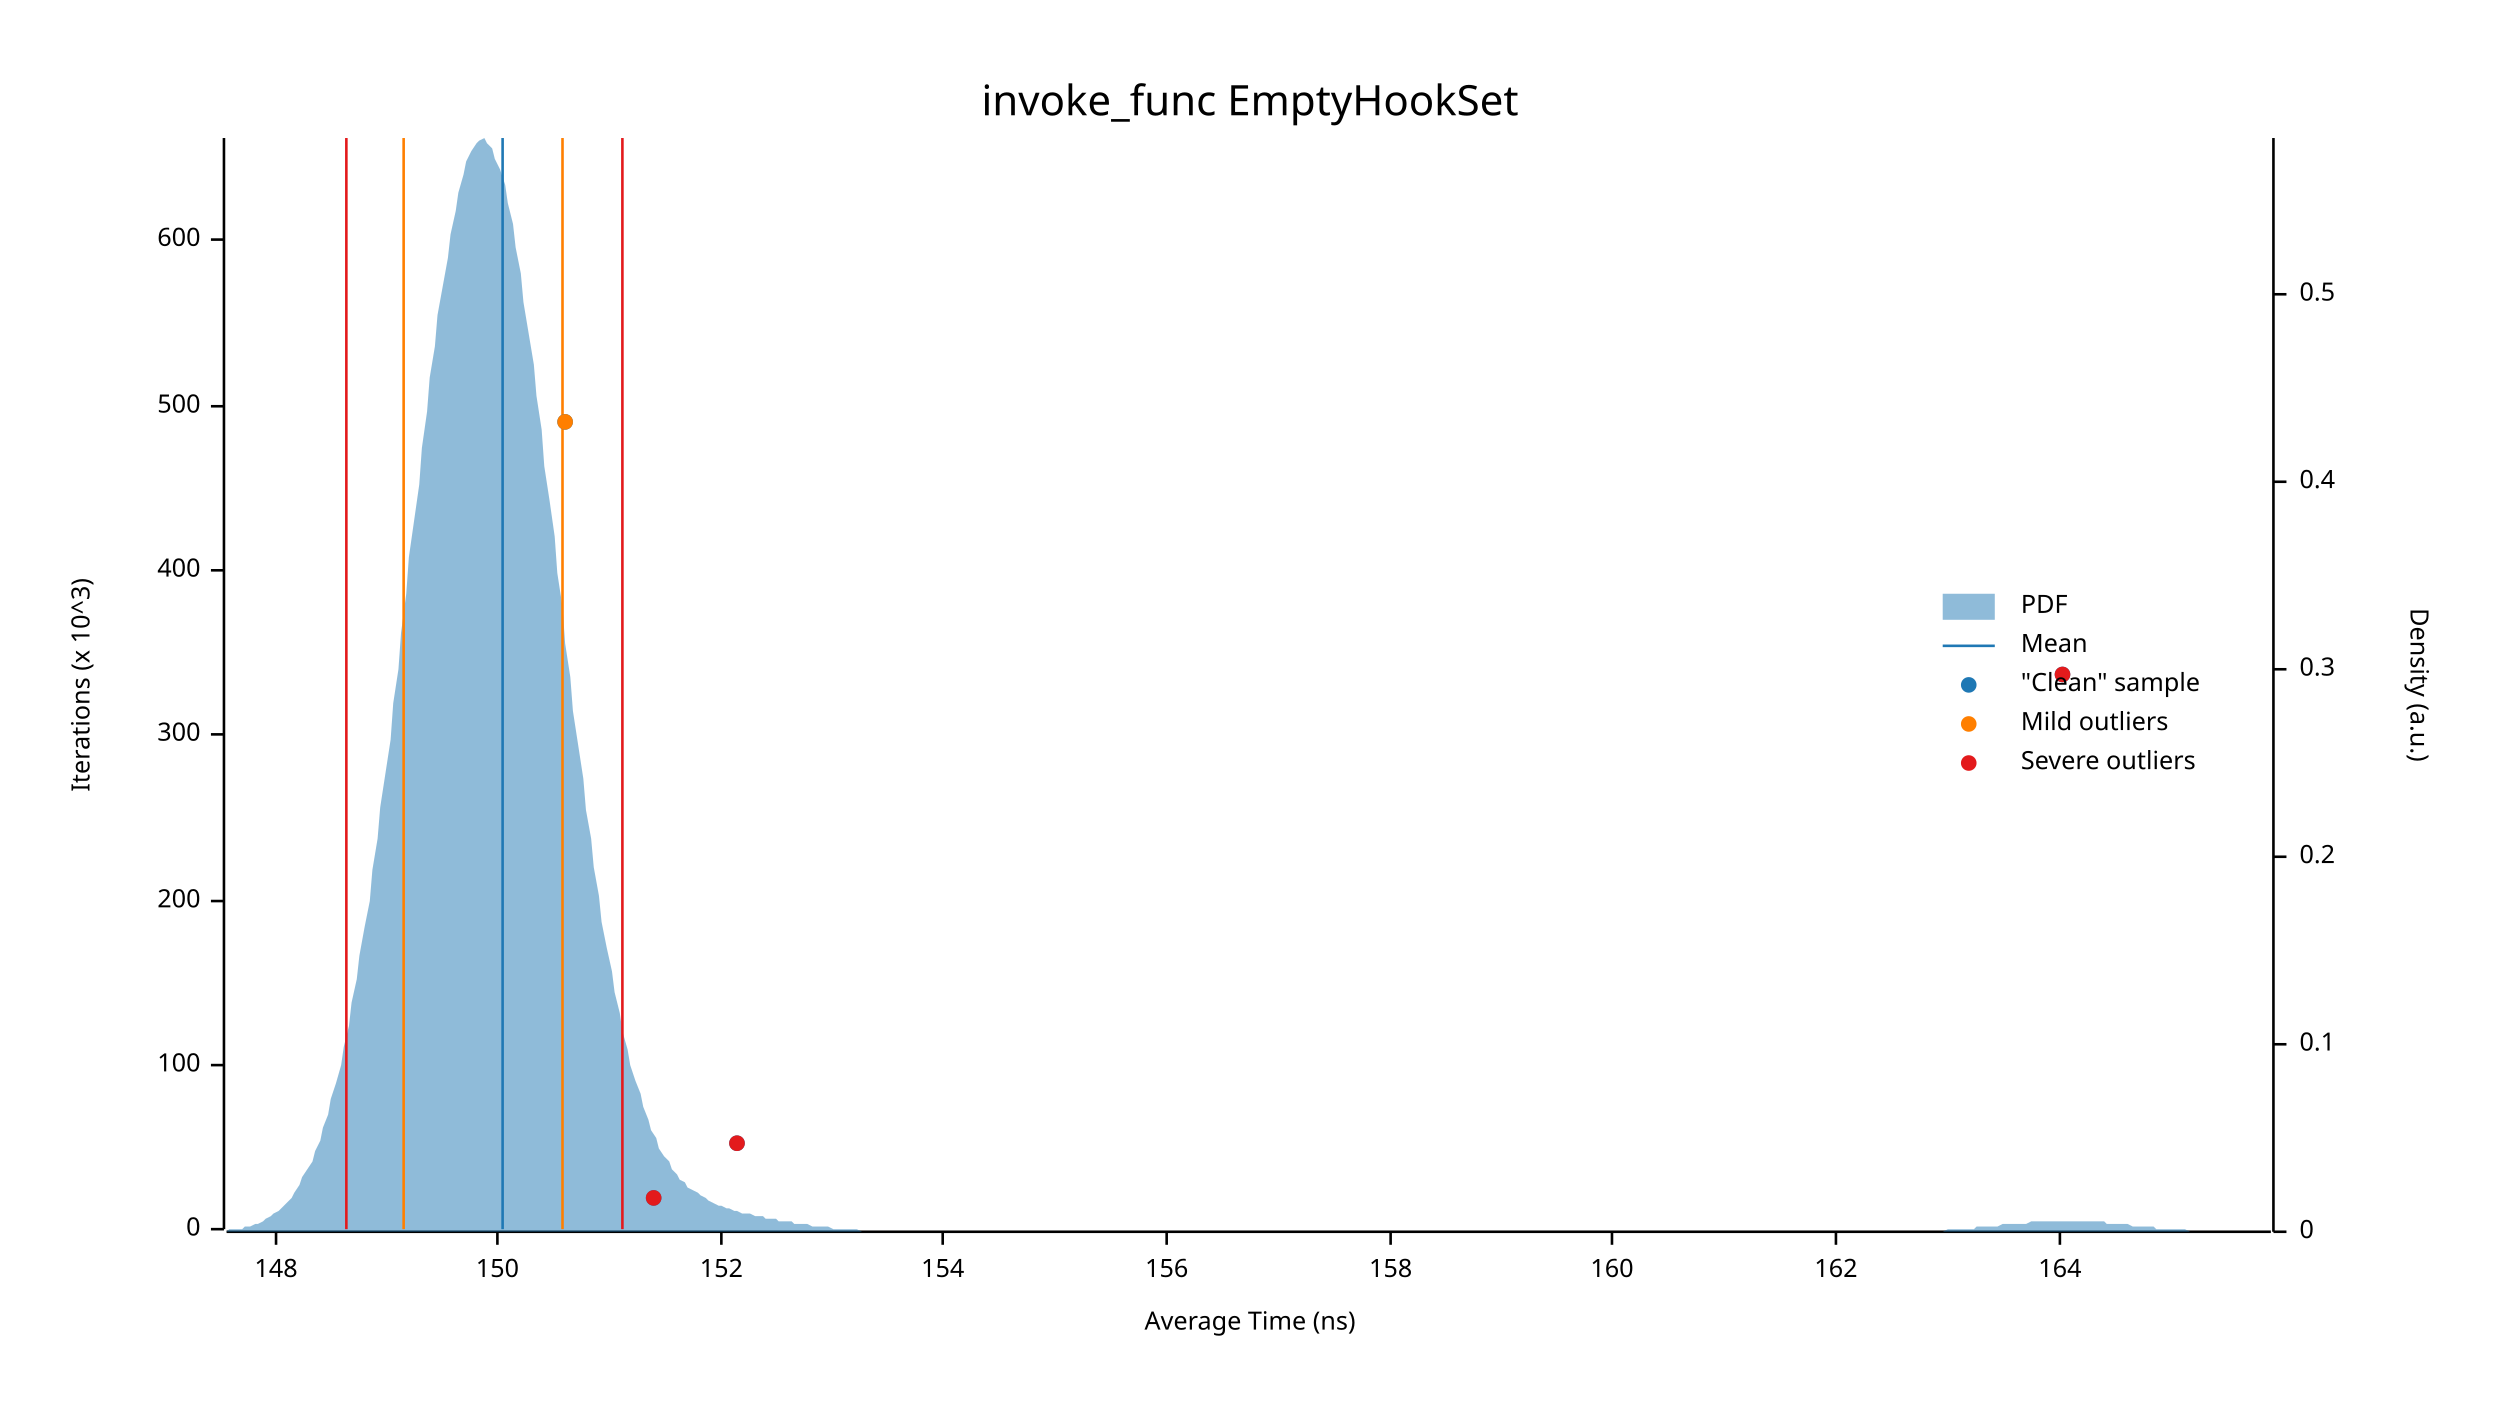
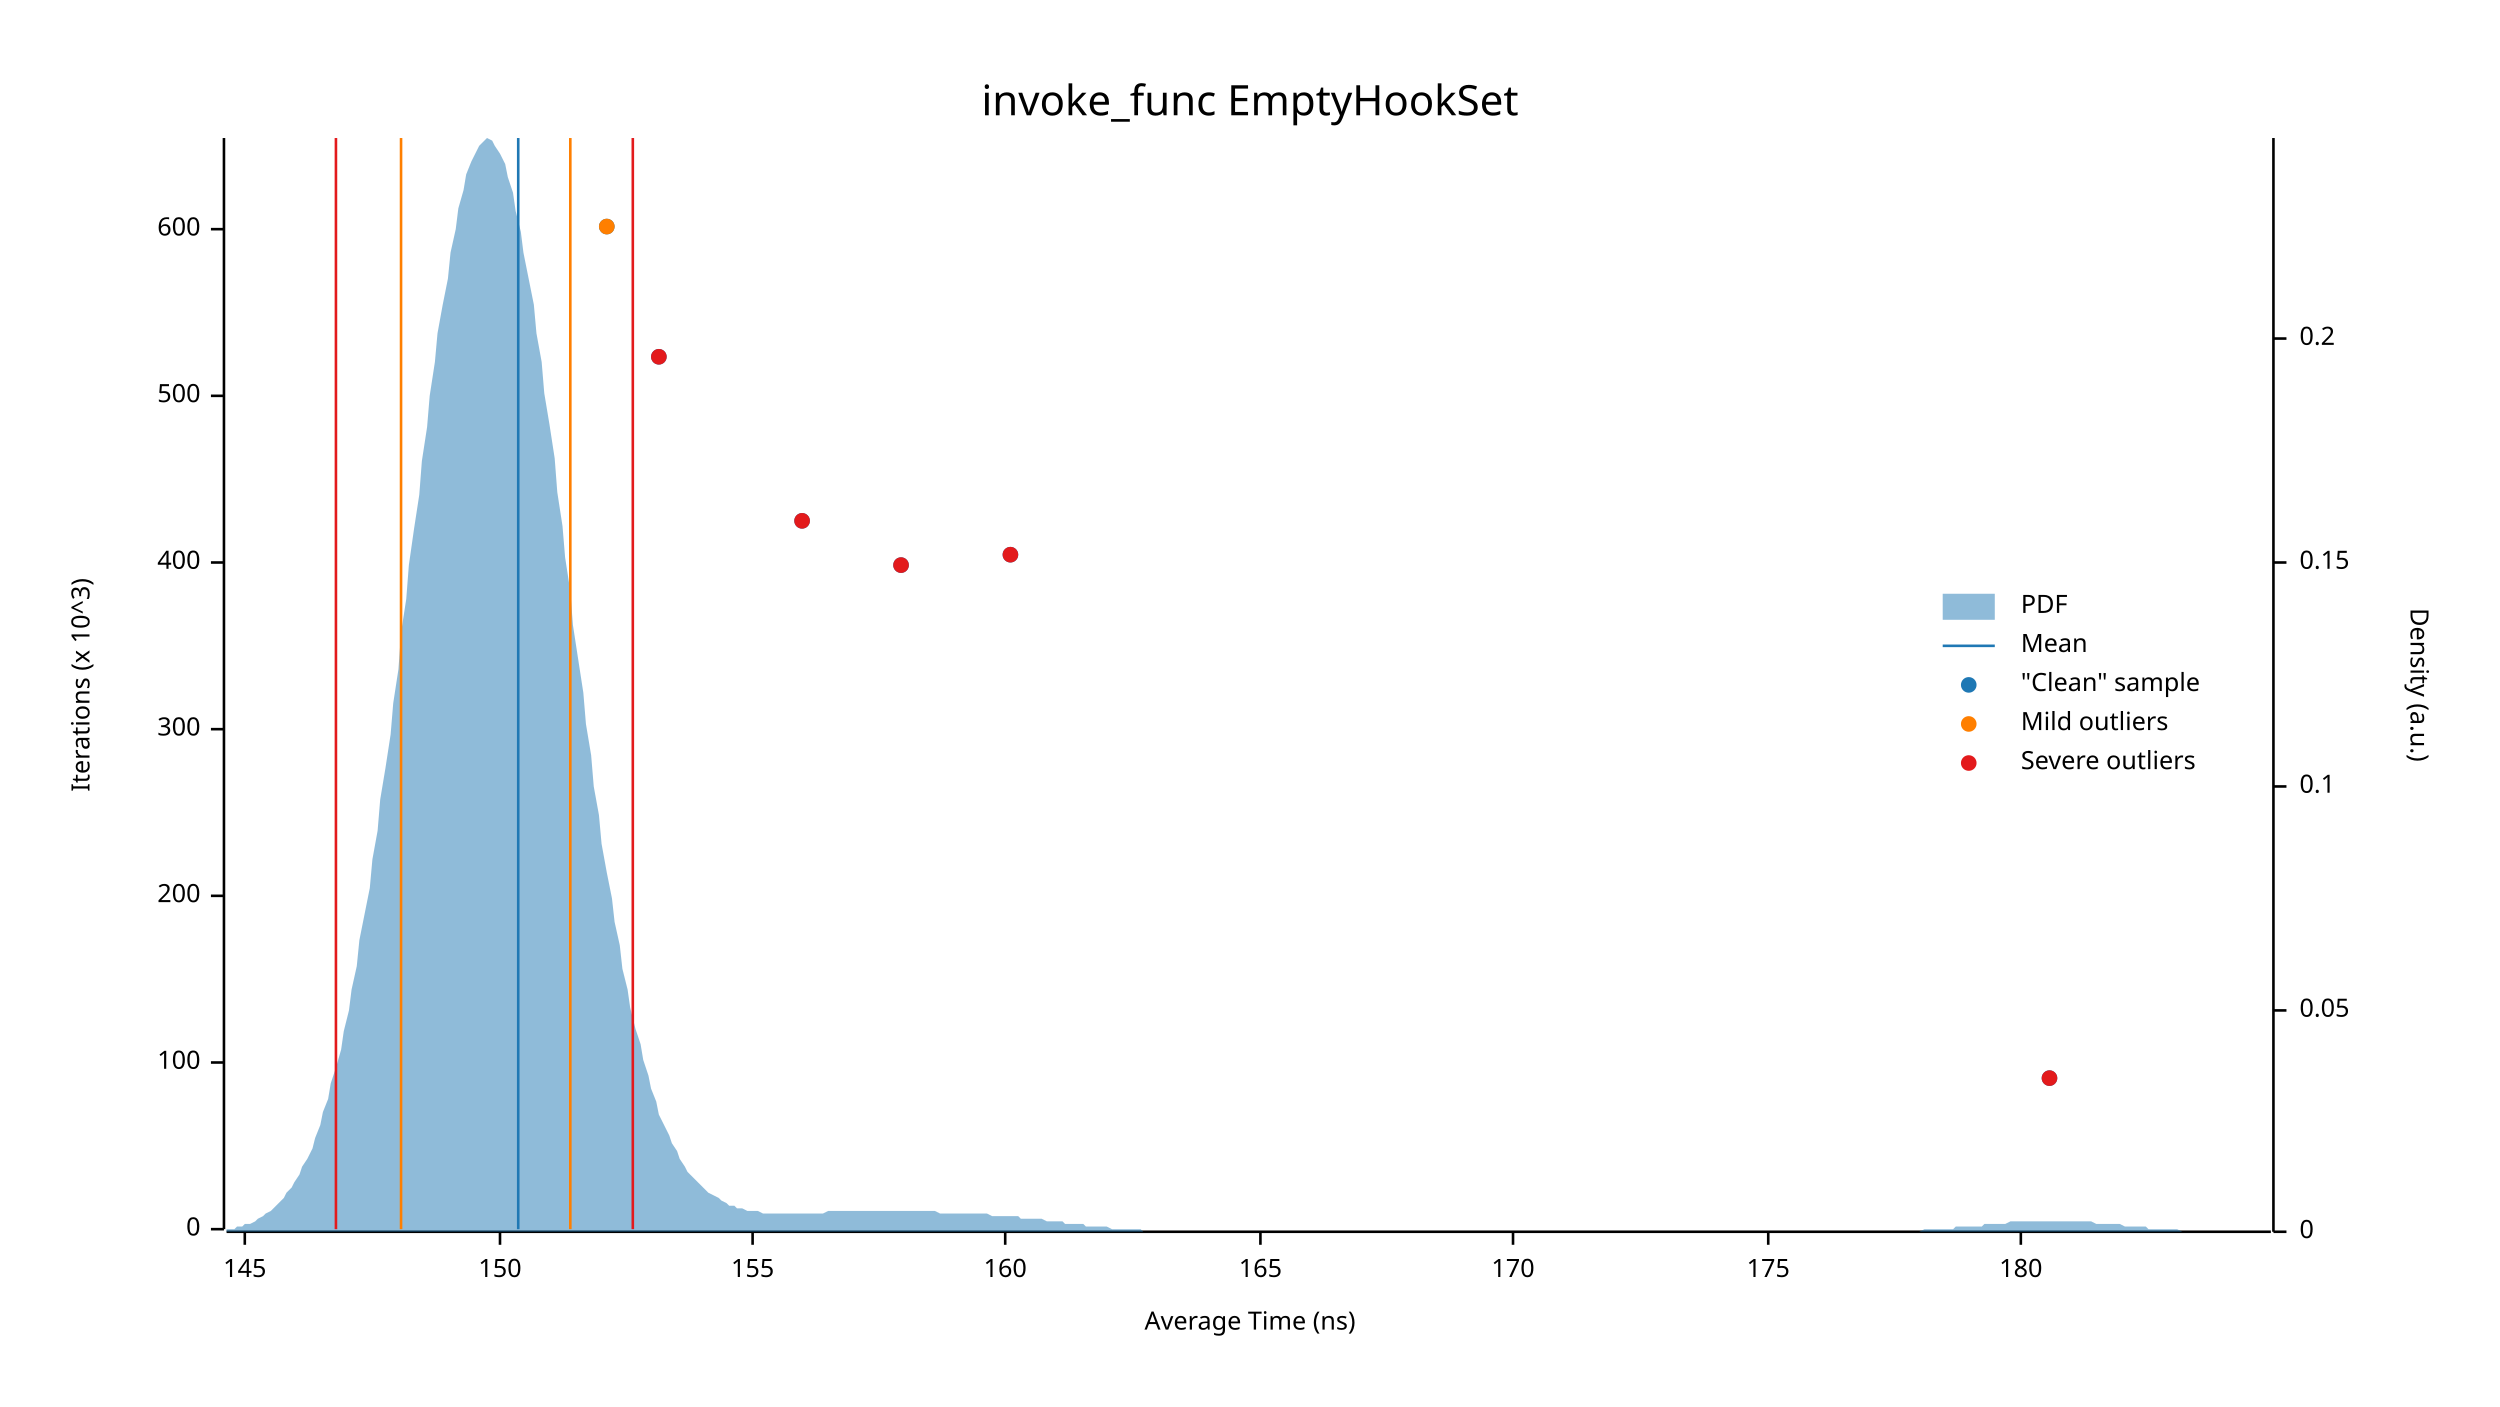
<svg xmlns="http://www.w3.org/2000/svg" width="960" height="540" viewBox="0 0 960 540">
  <text x="480" y="32" dy="0.76em" text-anchor="middle" font-family="sans-serif" font-size="16.129" opacity="1" fill="#000000">
invoke_func EmptyHookSet
</text>
  <text x="27" y="263" dy="0.76em" text-anchor="middle" font-family="sans-serif" font-size="9.677" opacity="1" fill="#000000" transform="rotate(270, 27, 263)">
Iterations (x 10^3)
</text>
  <text x="480" y="513" dy="-0.5ex" text-anchor="middle" font-family="sans-serif" font-size="9.677" opacity="1" fill="#000000">
Average Time (ns)
</text>
  <polyline fill="none" opacity="1" stroke="#000000" stroke-width="1" points="86,53 86,472 " />
  <text x="77" y="472" dy="0.5ex" text-anchor="end" font-family="sans-serif" font-size="9.677" opacity="1" fill="#000000">
0
</text>
  <polyline fill="none" opacity="1" stroke="#000000" stroke-width="1" points="81,472 86,472 " />
-   <text x="77" y="409" dy="0.5ex" text-anchor="end" font-family="sans-serif" font-size="9.677" opacity="1" fill="#000000">
+   <text x="77" y="408" dy="0.5ex" text-anchor="end" font-family="sans-serif" font-size="9.677" opacity="1" fill="#000000">
100
</text>
-   <polyline fill="none" opacity="1" stroke="#000000" stroke-width="1" points="81,409 86,409 " />
-   <text x="77" y="346" dy="0.5ex" text-anchor="end" font-family="sans-serif" font-size="9.677" opacity="1" fill="#000000">
+   <polyline fill="none" opacity="1" stroke="#000000" stroke-width="1" points="81,408 86,408 " />
+   <text x="77" y="344" dy="0.5ex" text-anchor="end" font-family="sans-serif" font-size="9.677" opacity="1" fill="#000000">
200
</text>
-   <polyline fill="none" opacity="1" stroke="#000000" stroke-width="1" points="81,346 86,346 " />
-   <text x="77" y="282" dy="0.5ex" text-anchor="end" font-family="sans-serif" font-size="9.677" opacity="1" fill="#000000">
+   <polyline fill="none" opacity="1" stroke="#000000" stroke-width="1" points="81,344 86,344 " />
+   <text x="77" y="280" dy="0.5ex" text-anchor="end" font-family="sans-serif" font-size="9.677" opacity="1" fill="#000000">
300
</text>
-   <polyline fill="none" opacity="1" stroke="#000000" stroke-width="1" points="81,282 86,282 " />
-   <text x="77" y="219" dy="0.5ex" text-anchor="end" font-family="sans-serif" font-size="9.677" opacity="1" fill="#000000">
+   <polyline fill="none" opacity="1" stroke="#000000" stroke-width="1" points="81,280 86,280 " />
+   <text x="77" y="216" dy="0.5ex" text-anchor="end" font-family="sans-serif" font-size="9.677" opacity="1" fill="#000000">
400
</text>
-   <polyline fill="none" opacity="1" stroke="#000000" stroke-width="1" points="81,219 86,219 " />
-   <text x="77" y="156" dy="0.5ex" text-anchor="end" font-family="sans-serif" font-size="9.677" opacity="1" fill="#000000">
+   <polyline fill="none" opacity="1" stroke="#000000" stroke-width="1" points="81,216 86,216 " />
+   <text x="77" y="152" dy="0.5ex" text-anchor="end" font-family="sans-serif" font-size="9.677" opacity="1" fill="#000000">
500
</text>
-   <polyline fill="none" opacity="1" stroke="#000000" stroke-width="1" points="81,156 86,156 " />
-   <text x="77" y="92" dy="0.5ex" text-anchor="end" font-family="sans-serif" font-size="9.677" opacity="1" fill="#000000">
+   <polyline fill="none" opacity="1" stroke="#000000" stroke-width="1" points="81,152 86,152 " />
+   <text x="77" y="88" dy="0.5ex" text-anchor="end" font-family="sans-serif" font-size="9.677" opacity="1" fill="#000000">
600
</text>
-   <polyline fill="none" opacity="1" stroke="#000000" stroke-width="1" points="81,92 86,92 " />
+   <polyline fill="none" opacity="1" stroke="#000000" stroke-width="1" points="81,88 86,88 " />
  <polyline fill="none" opacity="1" stroke="#000000" stroke-width="1" points="87,473 872,473 " />
-   <text x="106" y="483" dy="0.76em" text-anchor="middle" font-family="sans-serif" font-size="9.677" opacity="1" fill="#000000">
- 148
+   <text x="94" y="483" dy="0.76em" text-anchor="middle" font-family="sans-serif" font-size="9.677" opacity="1" fill="#000000">
+ 145
</text>
-   <polyline fill="none" opacity="1" stroke="#000000" stroke-width="1" points="106,473 106,478 " />
-   <text x="191" y="483" dy="0.76em" text-anchor="middle" font-family="sans-serif" font-size="9.677" opacity="1" fill="#000000">
+   <polyline fill="none" opacity="1" stroke="#000000" stroke-width="1" points="94,473 94,478 " />
+   <text x="192" y="483" dy="0.76em" text-anchor="middle" font-family="sans-serif" font-size="9.677" opacity="1" fill="#000000">
150
</text>
-   <polyline fill="none" opacity="1" stroke="#000000" stroke-width="1" points="191,473 191,478 " />
-   <text x="277" y="483" dy="0.76em" text-anchor="middle" font-family="sans-serif" font-size="9.677" opacity="1" fill="#000000">
- 152
+   <polyline fill="none" opacity="1" stroke="#000000" stroke-width="1" points="192,473 192,478 " />
+   <text x="289" y="483" dy="0.76em" text-anchor="middle" font-family="sans-serif" font-size="9.677" opacity="1" fill="#000000">
+ 155
</text>
-   <polyline fill="none" opacity="1" stroke="#000000" stroke-width="1" points="277,473 277,478 " />
-   <text x="362" y="483" dy="0.76em" text-anchor="middle" font-family="sans-serif" font-size="9.677" opacity="1" fill="#000000">
- 154
- </text>
-   <polyline fill="none" opacity="1" stroke="#000000" stroke-width="1" points="362,473 362,478 " />
-   <text x="448" y="483" dy="0.76em" text-anchor="middle" font-family="sans-serif" font-size="9.677" opacity="1" fill="#000000">
- 156
- </text>
-   <polyline fill="none" opacity="1" stroke="#000000" stroke-width="1" points="448,473 448,478 " />
-   <text x="534" y="483" dy="0.76em" text-anchor="middle" font-family="sans-serif" font-size="9.677" opacity="1" fill="#000000">
- 158
- </text>
-   <polyline fill="none" opacity="1" stroke="#000000" stroke-width="1" points="534,473 534,478 " />
-   <text x="619" y="483" dy="0.76em" text-anchor="middle" font-family="sans-serif" font-size="9.677" opacity="1" fill="#000000">
+   <polyline fill="none" opacity="1" stroke="#000000" stroke-width="1" points="289,473 289,478 " />
+   <text x="386" y="483" dy="0.76em" text-anchor="middle" font-family="sans-serif" font-size="9.677" opacity="1" fill="#000000">
160
</text>
-   <polyline fill="none" opacity="1" stroke="#000000" stroke-width="1" points="619,473 619,478 " />
-   <text x="705" y="483" dy="0.76em" text-anchor="middle" font-family="sans-serif" font-size="9.677" opacity="1" fill="#000000">
- 162
+   <polyline fill="none" opacity="1" stroke="#000000" stroke-width="1" points="386,473 386,478 " />
+   <text x="484" y="483" dy="0.76em" text-anchor="middle" font-family="sans-serif" font-size="9.677" opacity="1" fill="#000000">
+ 165
</text>
-   <polyline fill="none" opacity="1" stroke="#000000" stroke-width="1" points="705,473 705,478 " />
-   <text x="791" y="483" dy="0.76em" text-anchor="middle" font-family="sans-serif" font-size="9.677" opacity="1" fill="#000000">
- 164
+   <polyline fill="none" opacity="1" stroke="#000000" stroke-width="1" points="484,473 484,478 " />
+   <text x="581" y="483" dy="0.76em" text-anchor="middle" font-family="sans-serif" font-size="9.677" opacity="1" fill="#000000">
+ 170
</text>
-   <polyline fill="none" opacity="1" stroke="#000000" stroke-width="1" points="791,473 791,478 " />
+   <polyline fill="none" opacity="1" stroke="#000000" stroke-width="1" points="581,473 581,478 " />
+   <text x="679" y="483" dy="0.76em" text-anchor="middle" font-family="sans-serif" font-size="9.677" opacity="1" fill="#000000">
+ 175
+ </text>
+   <polyline fill="none" opacity="1" stroke="#000000" stroke-width="1" points="679,473 679,478 " />
+   <text x="776" y="483" dy="0.76em" text-anchor="middle" font-family="sans-serif" font-size="9.677" opacity="1" fill="#000000">
+ 180
+ </text>
+   <polyline fill="none" opacity="1" stroke="#000000" stroke-width="1" points="776,473 776,478 " />
  <text x="933" y="263" dy="0.76em" text-anchor="middle" font-family="sans-serif" font-size="9.677" opacity="1" fill="#000000" transform="rotate(90, 933, 263)">
Density (a.u.)
</text>
  <polyline fill="none" opacity="1" stroke="#000000" stroke-width="1" points="873,53 873,473 " />
  <text x="883" y="473" dy="0.5ex" text-anchor="start" font-family="sans-serif" font-size="9.677" opacity="1" fill="#000000">
0
</text>
  <polyline fill="none" opacity="1" stroke="#000000" stroke-width="1" points="873,473 878,473 " />
-   <text x="883" y="401" dy="0.5ex" text-anchor="start" font-family="sans-serif" font-size="9.677" opacity="1" fill="#000000">
+   <text x="883" y="388" dy="0.5ex" text-anchor="start" font-family="sans-serif" font-size="9.677" opacity="1" fill="#000000">
+ 0.05
+ </text>
+   <polyline fill="none" opacity="1" stroke="#000000" stroke-width="1" points="873,388 878,388 " />
+   <text x="883" y="302" dy="0.5ex" text-anchor="start" font-family="sans-serif" font-size="9.677" opacity="1" fill="#000000">
0.1
</text>
-   <polyline fill="none" opacity="1" stroke="#000000" stroke-width="1" points="873,401 878,401 " />
-   <text x="883" y="329" dy="0.5ex" text-anchor="start" font-family="sans-serif" font-size="9.677" opacity="1" fill="#000000">
+   <polyline fill="none" opacity="1" stroke="#000000" stroke-width="1" points="873,302 878,302 " />
+   <text x="883" y="216" dy="0.5ex" text-anchor="start" font-family="sans-serif" font-size="9.677" opacity="1" fill="#000000">
+ 0.15
+ </text>
+   <polyline fill="none" opacity="1" stroke="#000000" stroke-width="1" points="873,216 878,216 " />
+   <text x="883" y="130" dy="0.5ex" text-anchor="start" font-family="sans-serif" font-size="9.677" opacity="1" fill="#000000">
0.2
</text>
-   <polyline fill="none" opacity="1" stroke="#000000" stroke-width="1" points="873,329 878,329 " />
-   <text x="883" y="257" dy="0.5ex" text-anchor="start" font-family="sans-serif" font-size="9.677" opacity="1" fill="#000000">
- 0.3
- </text>
-   <polyline fill="none" opacity="1" stroke="#000000" stroke-width="1" points="873,257 878,257 " />
-   <text x="883" y="185" dy="0.5ex" text-anchor="start" font-family="sans-serif" font-size="9.677" opacity="1" fill="#000000">
- 0.4
- </text>
-   <polyline fill="none" opacity="1" stroke="#000000" stroke-width="1" points="873,185 878,185 " />
-   <text x="883" y="113" dy="0.5ex" text-anchor="start" font-family="sans-serif" font-size="9.677" opacity="1" fill="#000000">
- 0.5
- </text>
-   <polyline fill="none" opacity="1" stroke="#000000" stroke-width="1" points="873,113 878,113 " />
-   <polygon opacity="0.5" fill="#1F78B4" points="87,473 88,472 90,472 91,472 93,472 94,471 96,471 98,470 99,470 101,469 102,468 104,467 105,466 107,465 109,463 110,462 112,460 113,458 115,455 116,452 118,449 120,446 121,442 123,438 124,433 126,428 127,422 129,416 131,409 132,402 134,394 135,385 137,376 138,367 140,356 142,346 143,334 145,322 146,310 148,297 150,284 151,270 153,257 154,243 156,228 157,214 159,200 161,186 162,172 164,158 165,145 167,133 168,121 170,110 172,99 173,90 175,81 176,74 178,67 179,62 181,58 183,55 184,54 186,53 187,55 189,57 190,61 192,65 194,71 195,78 197,86 198,95 200,105 201,116 203,128 205,140 206,152 208,165 209,179 211,192 213,206 214,220 216,233 217,247 219,260 220,273 222,286 224,299 225,311 227,322 228,333 230,344 231,354 233,364 235,373 236,381 238,389 239,396 241,403 242,409 244,415 246,420 247,425 249,430 250,434 252,437 253,441 255,444 257,446 258,449 260,451 261,453 263,454 264,456 266,457 268,458 269,459 271,460 272,461 274,462 276,463 277,463 279,464 280,464 282,465 283,465 285,466 287,466 288,466 290,467 291,467 293,467 294,468 296,468 298,468 299,469 301,469 302,469 304,469 305,470 307,470 309,470 310,470 312,471 313,471 315,471 316,471 318,471 320,472 321,472 323,472 324,472 326,472 327,472 329,472 331,473 332,473 334,473 335,473 337,473 339,473 340,473 342,473 343,473 345,473 346,473 348,473 350,473 351,473 353,473 354,473 356,473 357,473 359,473 361,473 362,473 364,473 365,473 367,473 368,473 370,473 372,473 373,473 375,473 376,473 378,473 379,473 381,473 383,473 384,473 386,473 387,473 389,473 391,473 392,473 394,473 395,473 397,473 398,473 400,473 402,473 403,473 405,473 406,473 408,473 409,473 411,473 413,473 414,473 416,473 417,473 419,473 420,473 422,473 424,473 425,473 427,473 428,473 430,473 431,473 433,473 435,473 436,473 438,473 439,473 441,473 442,473 444,473 446,473 447,473 449,473 450,473 452,473 454,473 455,473 457,473 458,473 460,473 461,473 463,473 465,473 466,473 468,473 469,473 471,473 472,473 474,473 476,473 477,473 479,473 480,473 482,473 483,473 485,473 487,473 488,473 490,473 491,473 493,473 494,473 496,473 498,473 499,473 501,473 502,473 504,473 505,473 507,473 509,473 510,473 512,473 513,473 515,473 517,473 518,473 520,473 521,473 523,473 524,473 526,473 528,473 529,473 531,473 532,473 534,473 535,473 537,473 539,473 540,473 542,473 543,473 545,473 546,473 548,473 550,473 551,473 553,473 554,473 556,473 557,473 559,473 561,473 562,473 564,473 565,473 567,473 568,473 570,473 572,473 573,473 575,473 576,473 578,473 580,473 581,473 583,473 584,473 586,473 587,473 589,473 591,473 592,473 594,473 595,473 597,473 598,473 600,473 602,473 603,473 605,473 606,473 608,473 609,473 611,473 613,473 614,473 616,473 617,473 619,473 620,473 622,473 624,473 625,473 627,473 628,473 630,473 632,473 633,473 635,473 636,473 638,473 639,473 641,473 643,473 644,473 646,473 647,473 649,473 650,473 652,473 654,473 655,473 657,473 658,473 660,473 661,473 663,473 665,473 666,473 668,473 669,473 671,473 672,473 674,473 676,473 677,473 679,473 680,473 682,473 683,473 685,473 687,473 688,473 690,473 691,473 693,473 695,473 696,473 698,473 699,473 701,473 702,473 704,473 706,473 707,473 709,473 710,473 712,473 713,473 715,473 717,473 718,473 720,473 721,473 723,473 724,473 726,473 728,473 729,473 731,473 732,473 734,473 735,473 737,473 739,473 740,473 742,473 743,473 745,473 746,473 748,472 750,472 751,472 753,472 754,472 756,472 758,472 759,471 761,471 762,471 764,471 765,471 767,471 769,470 770,470 772,470 773,470 775,470 776,470 778,470 780,469 781,469 783,469 784,469 786,469 787,469 789,469 791,469 792,469 794,469 795,469 797,469 798,469 800,469 802,469 803,469 805,469 806,469 808,469 809,470 811,470 813,470 814,470 816,470 817,470 819,471 821,471 822,471 824,471 825,471 827,471 828,472 830,472 832,472 833,472 835,472 836,472 838,472 839,472 841,473 843,473 844,473 846,473 847,473 849,473 850,473 852,473 854,473 855,473 857,473 858,473 860,473 861,473 863,473 865,473 866,473 868,473 869,473 871,473 873,473 873,473 87,473 " />
-   <polyline fill="none" opacity="1" stroke="#1F78B4" stroke-width="1" points="193,472 193,53 " />
-   <polyline fill="none" opacity="1" stroke="#FF7F00" stroke-width="1" points="155,472 155,53 " />
-   <polyline fill="none" opacity="1" stroke="#FF7F00" stroke-width="1" points="216,472 216,53 " />
-   <polyline fill="none" opacity="1" stroke="#E31A1C" stroke-width="1" points="133,472 133,53 " />
-   <polyline fill="none" opacity="1" stroke="#E31A1C" stroke-width="1" points="239,472 239,53 " />
-   <circle cx="251" cy="460" r="3" opacity="1" fill="#1F78B4" stroke="none" stroke-width="1" />
-   <circle cx="283" cy="439" r="3" opacity="1" fill="#1F78B4" stroke="none" stroke-width="1" />
-   <circle cx="792" cy="259" r="3" opacity="1" fill="#1F78B4" stroke="none" stroke-width="1" />
-   <circle cx="217" cy="162" r="3" opacity="1" fill="#1F78B4" stroke="none" stroke-width="1" />
-   <circle cx="217" cy="162" r="3" opacity="1" fill="#FF7F00" stroke="none" stroke-width="1" />
-   <circle cx="251" cy="460" r="3" opacity="1" fill="#E31A1C" stroke="none" stroke-width="1" />
-   <circle cx="283" cy="439" r="3" opacity="1" fill="#E31A1C" stroke="none" stroke-width="1" />
-   <circle cx="792" cy="259" r="3" opacity="1" fill="#E31A1C" stroke="none" stroke-width="1" />
+   <polyline fill="none" opacity="1" stroke="#000000" stroke-width="1" points="873,130 878,130 " />
+   <polygon opacity="0.5" fill="#1F78B4" points="87,472 88,472 90,472 91,471 93,471 94,470 96,470 98,469 99,468 101,467 102,466 104,465 105,464 107,462 109,460 110,458 112,456 113,454 115,451 116,448 118,445 120,441 121,437 123,432 124,427 126,422 127,416 129,410 131,403 132,396 134,388 135,380 137,371 138,361 140,351 142,341 143,330 145,319 146,307 148,295 150,282 151,270 153,257 154,243 156,230 157,217 159,203 161,190 162,177 164,164 165,152 167,139 168,128 170,117 172,107 173,97 175,88 176,80 178,73 179,67 181,62 183,58 184,56 186,54 187,53 189,54 190,56 192,59 194,63 195,68 197,74 198,81 200,89 201,97 203,107 205,117 206,128 208,139 209,151 211,163 213,176 214,189 216,202 217,214 219,227 220,240 222,253 224,266 225,278 227,290 228,302 230,313 231,324 233,335 235,345 236,354 238,363 239,372 241,380 242,387 244,395 246,401 247,407 249,413 250,418 252,423 253,428 255,432 257,436 258,439 260,442 261,445 263,448 264,450 266,452 268,454 269,455 271,457 272,458 274,459 276,460 277,461 279,462 280,463 282,463 283,464 285,464 287,465 288,465 290,465 291,465 293,466 294,466 296,466 298,466 299,466 301,466 302,466 304,466 305,466 307,466 309,466 310,466 312,466 313,466 315,466 316,466 318,465 320,465 321,465 323,465 324,465 326,465 327,465 329,465 331,465 332,465 334,465 335,465 337,465 339,465 340,465 342,465 343,465 345,465 346,465 348,465 350,465 351,465 353,465 354,465 356,465 357,465 359,465 361,466 362,466 364,466 365,466 367,466 368,466 370,466 372,466 373,466 375,466 376,466 378,466 379,466 381,467 383,467 384,467 386,467 387,467 389,467 391,467 392,468 394,468 395,468 397,468 398,468 400,468 402,469 403,469 405,469 406,469 408,469 409,470 411,470 413,470 414,470 416,470 417,471 419,471 420,471 422,471 424,471 425,471 427,472 428,472 430,472 431,472 433,472 435,472 436,472 438,472 439,473 441,473 442,473 444,473 446,473 447,473 449,473 450,473 452,473 454,473 455,473 457,473 458,473 460,473 461,473 463,473 465,473 466,473 468,473 469,473 471,473 472,473 474,473 476,473 477,473 479,473 480,473 482,473 483,473 485,473 487,473 488,473 490,473 491,473 493,473 494,473 496,473 498,473 499,473 501,473 502,473 504,473 505,473 507,473 509,473 510,473 512,473 513,473 515,473 517,473 518,473 520,473 521,473 523,473 524,473 526,473 528,473 529,473 531,473 532,473 534,473 535,473 537,473 539,473 540,473 542,473 543,473 545,473 546,473 548,473 550,473 551,473 553,473 554,473 556,473 557,473 559,473 561,473 562,473 564,473 565,473 567,473 568,473 570,473 572,473 573,473 575,473 576,473 578,473 580,473 581,473 583,473 584,473 586,473 587,473 589,473 591,473 592,473 594,473 595,473 597,473 598,473 600,473 602,473 603,473 605,473 606,473 608,473 609,473 611,473 613,473 614,473 616,473 617,473 619,473 620,473 622,473 624,473 625,473 627,473 628,473 630,473 632,473 633,473 635,473 636,473 638,473 639,473 641,473 643,473 644,473 646,473 647,473 649,473 650,473 652,473 654,473 655,473 657,473 658,473 660,473 661,473 663,473 665,473 666,473 668,473 669,473 671,473 672,473 674,473 676,473 677,473 679,473 680,473 682,473 683,473 685,473 687,473 688,473 690,473 691,473 693,473 695,473 696,473 698,473 699,473 701,473 702,473 704,473 706,473 707,473 709,473 710,473 712,473 713,473 715,473 717,473 718,473 720,473 721,473 723,473 724,473 726,473 728,473 729,473 731,473 732,473 734,473 735,473 737,473 739,472 740,472 742,472 743,472 745,472 746,472 748,472 750,472 751,471 753,471 754,471 756,471 758,471 759,471 761,471 762,470 764,470 765,470 767,470 769,470 770,470 772,469 773,469 775,469 776,469 778,469 780,469 781,469 783,469 784,469 786,469 787,469 789,469 791,469 792,469 794,469 795,469 797,469 798,469 800,469 802,469 803,469 805,470 806,470 808,470 809,470 811,470 813,470 814,470 816,471 817,471 819,471 821,471 822,471 824,471 825,472 827,472 828,472 830,472 832,472 833,472 835,472 836,472 838,473 839,473 841,473 843,473 844,473 846,473 847,473 849,473 850,473 852,473 854,473 855,473 857,473 858,473 860,473 861,473 863,473 865,473 866,473 868,473 869,473 871,473 873,473 873,473 87,473 " />
+   <polyline fill="none" opacity="1" stroke="#1F78B4" stroke-width="1" points="199,472 199,53 " />
+   <polyline fill="none" opacity="1" stroke="#FF7F00" stroke-width="1" points="154,472 154,53 " />
+   <polyline fill="none" opacity="1" stroke="#FF7F00" stroke-width="1" points="219,472 219,53 " />
+   <polyline fill="none" opacity="1" stroke="#E31A1C" stroke-width="1" points="129,472 129,53 " />
+   <polyline fill="none" opacity="1" stroke="#E31A1C" stroke-width="1" points="243,472 243,53 " />
+   <circle cx="787" cy="414" r="3" opacity="1" fill="#1F78B4" stroke="none" stroke-width="1" />
+   <circle cx="346" cy="217" r="3" opacity="1" fill="#1F78B4" stroke="none" stroke-width="1" />
+   <circle cx="388" cy="213" r="3" opacity="1" fill="#1F78B4" stroke="none" stroke-width="1" />
+   <circle cx="308" cy="200" r="3" opacity="1" fill="#1F78B4" stroke="none" stroke-width="1" />
+   <circle cx="253" cy="137" r="3" opacity="1" fill="#1F78B4" stroke="none" stroke-width="1" />
+   <circle cx="233" cy="87" r="3" opacity="1" fill="#1F78B4" stroke="none" stroke-width="1" />
+   <circle cx="233" cy="87" r="3" opacity="1" fill="#FF7F00" stroke="none" stroke-width="1" />
+   <circle cx="787" cy="414" r="3" opacity="1" fill="#E31A1C" stroke="none" stroke-width="1" />
+   <circle cx="346" cy="217" r="3" opacity="1" fill="#E31A1C" stroke="none" stroke-width="1" />
+   <circle cx="388" cy="213" r="3" opacity="1" fill="#E31A1C" stroke="none" stroke-width="1" />
+   <circle cx="308" cy="200" r="3" opacity="1" fill="#E31A1C" stroke="none" stroke-width="1" />
+   <circle cx="253" cy="137" r="3" opacity="1" fill="#E31A1C" stroke="none" stroke-width="1" />
  <text x="776" y="228" dy="0.76em" text-anchor="start" font-family="sans-serif" font-size="9.677" opacity="1" fill="#000000">
PDF
</text>
  <text x="776" y="243" dy="0.76em" text-anchor="start" font-family="sans-serif" font-size="9.677" opacity="1" fill="#000000">
Mean
</text>
  <text x="776" y="258" dy="0.76em" text-anchor="start" font-family="sans-serif" font-size="9.677" opacity="1" fill="#000000">
"Clean" sample
</text>
  <text x="776" y="273" dy="0.76em" text-anchor="start" font-family="sans-serif" font-size="9.677" opacity="1" fill="#000000">
Mild outliers
</text>
  <text x="776" y="288" dy="0.76em" text-anchor="start" font-family="sans-serif" font-size="9.677" opacity="1" fill="#000000">
Severe outliers
</text>
  <rect x="746" y="228" width="20" height="10" opacity="0.5" fill="#1F78B4" stroke="none" />
  <polyline fill="none" opacity="1" stroke="#1F78B4" stroke-width="1" points="746,248 766,248 " />
  <circle cx="756" cy="263" r="3" opacity="1" fill="#1F78B4" stroke="none" stroke-width="1" />
  <circle cx="756" cy="278" r="3" opacity="1" fill="#FF7F00" stroke="none" stroke-width="1" />
  <circle cx="756" cy="293" r="3" opacity="1" fill="#E31A1C" stroke="none" stroke-width="1" />
</svg>
